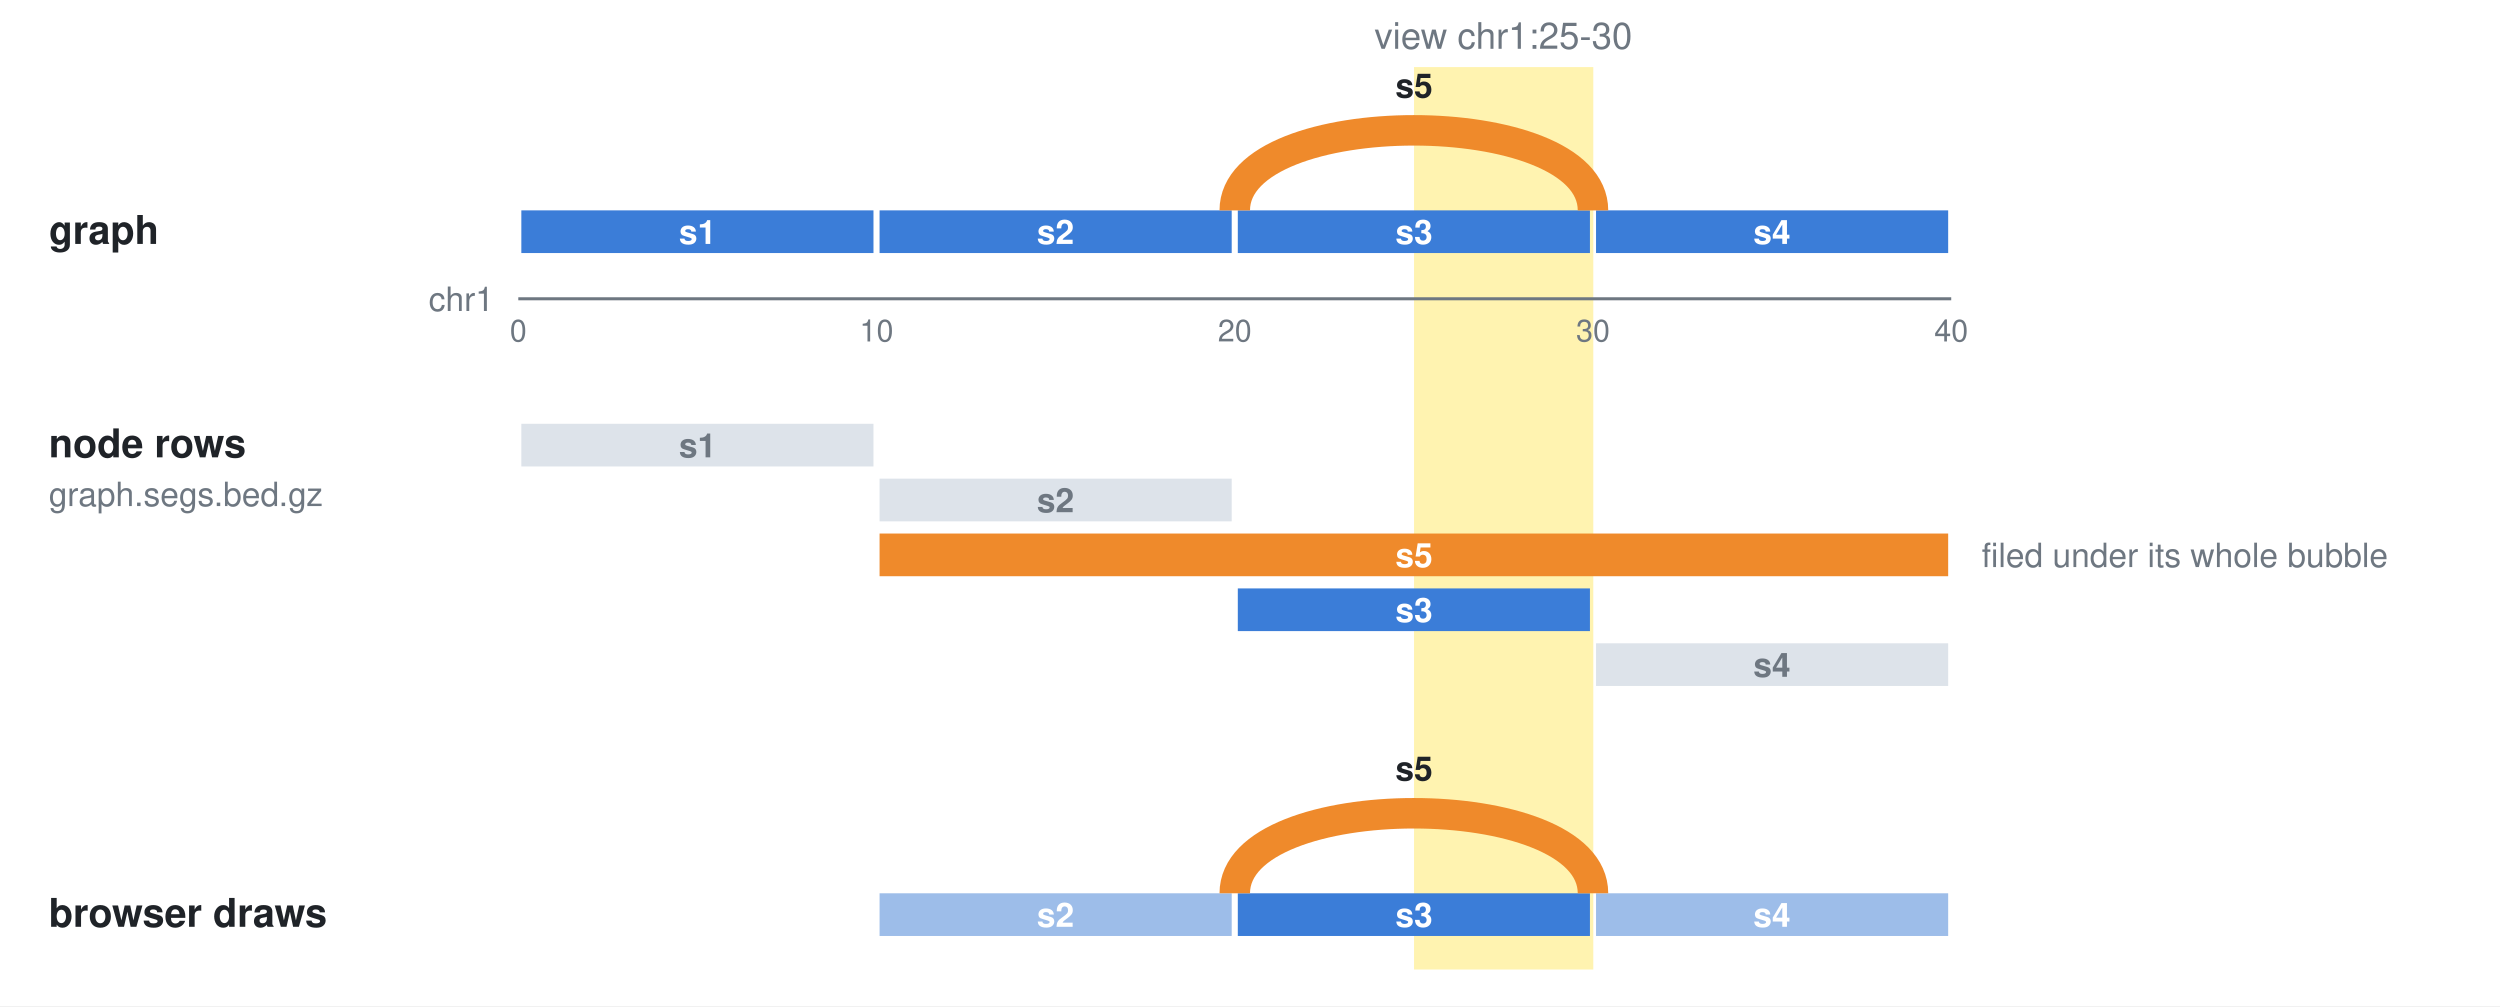
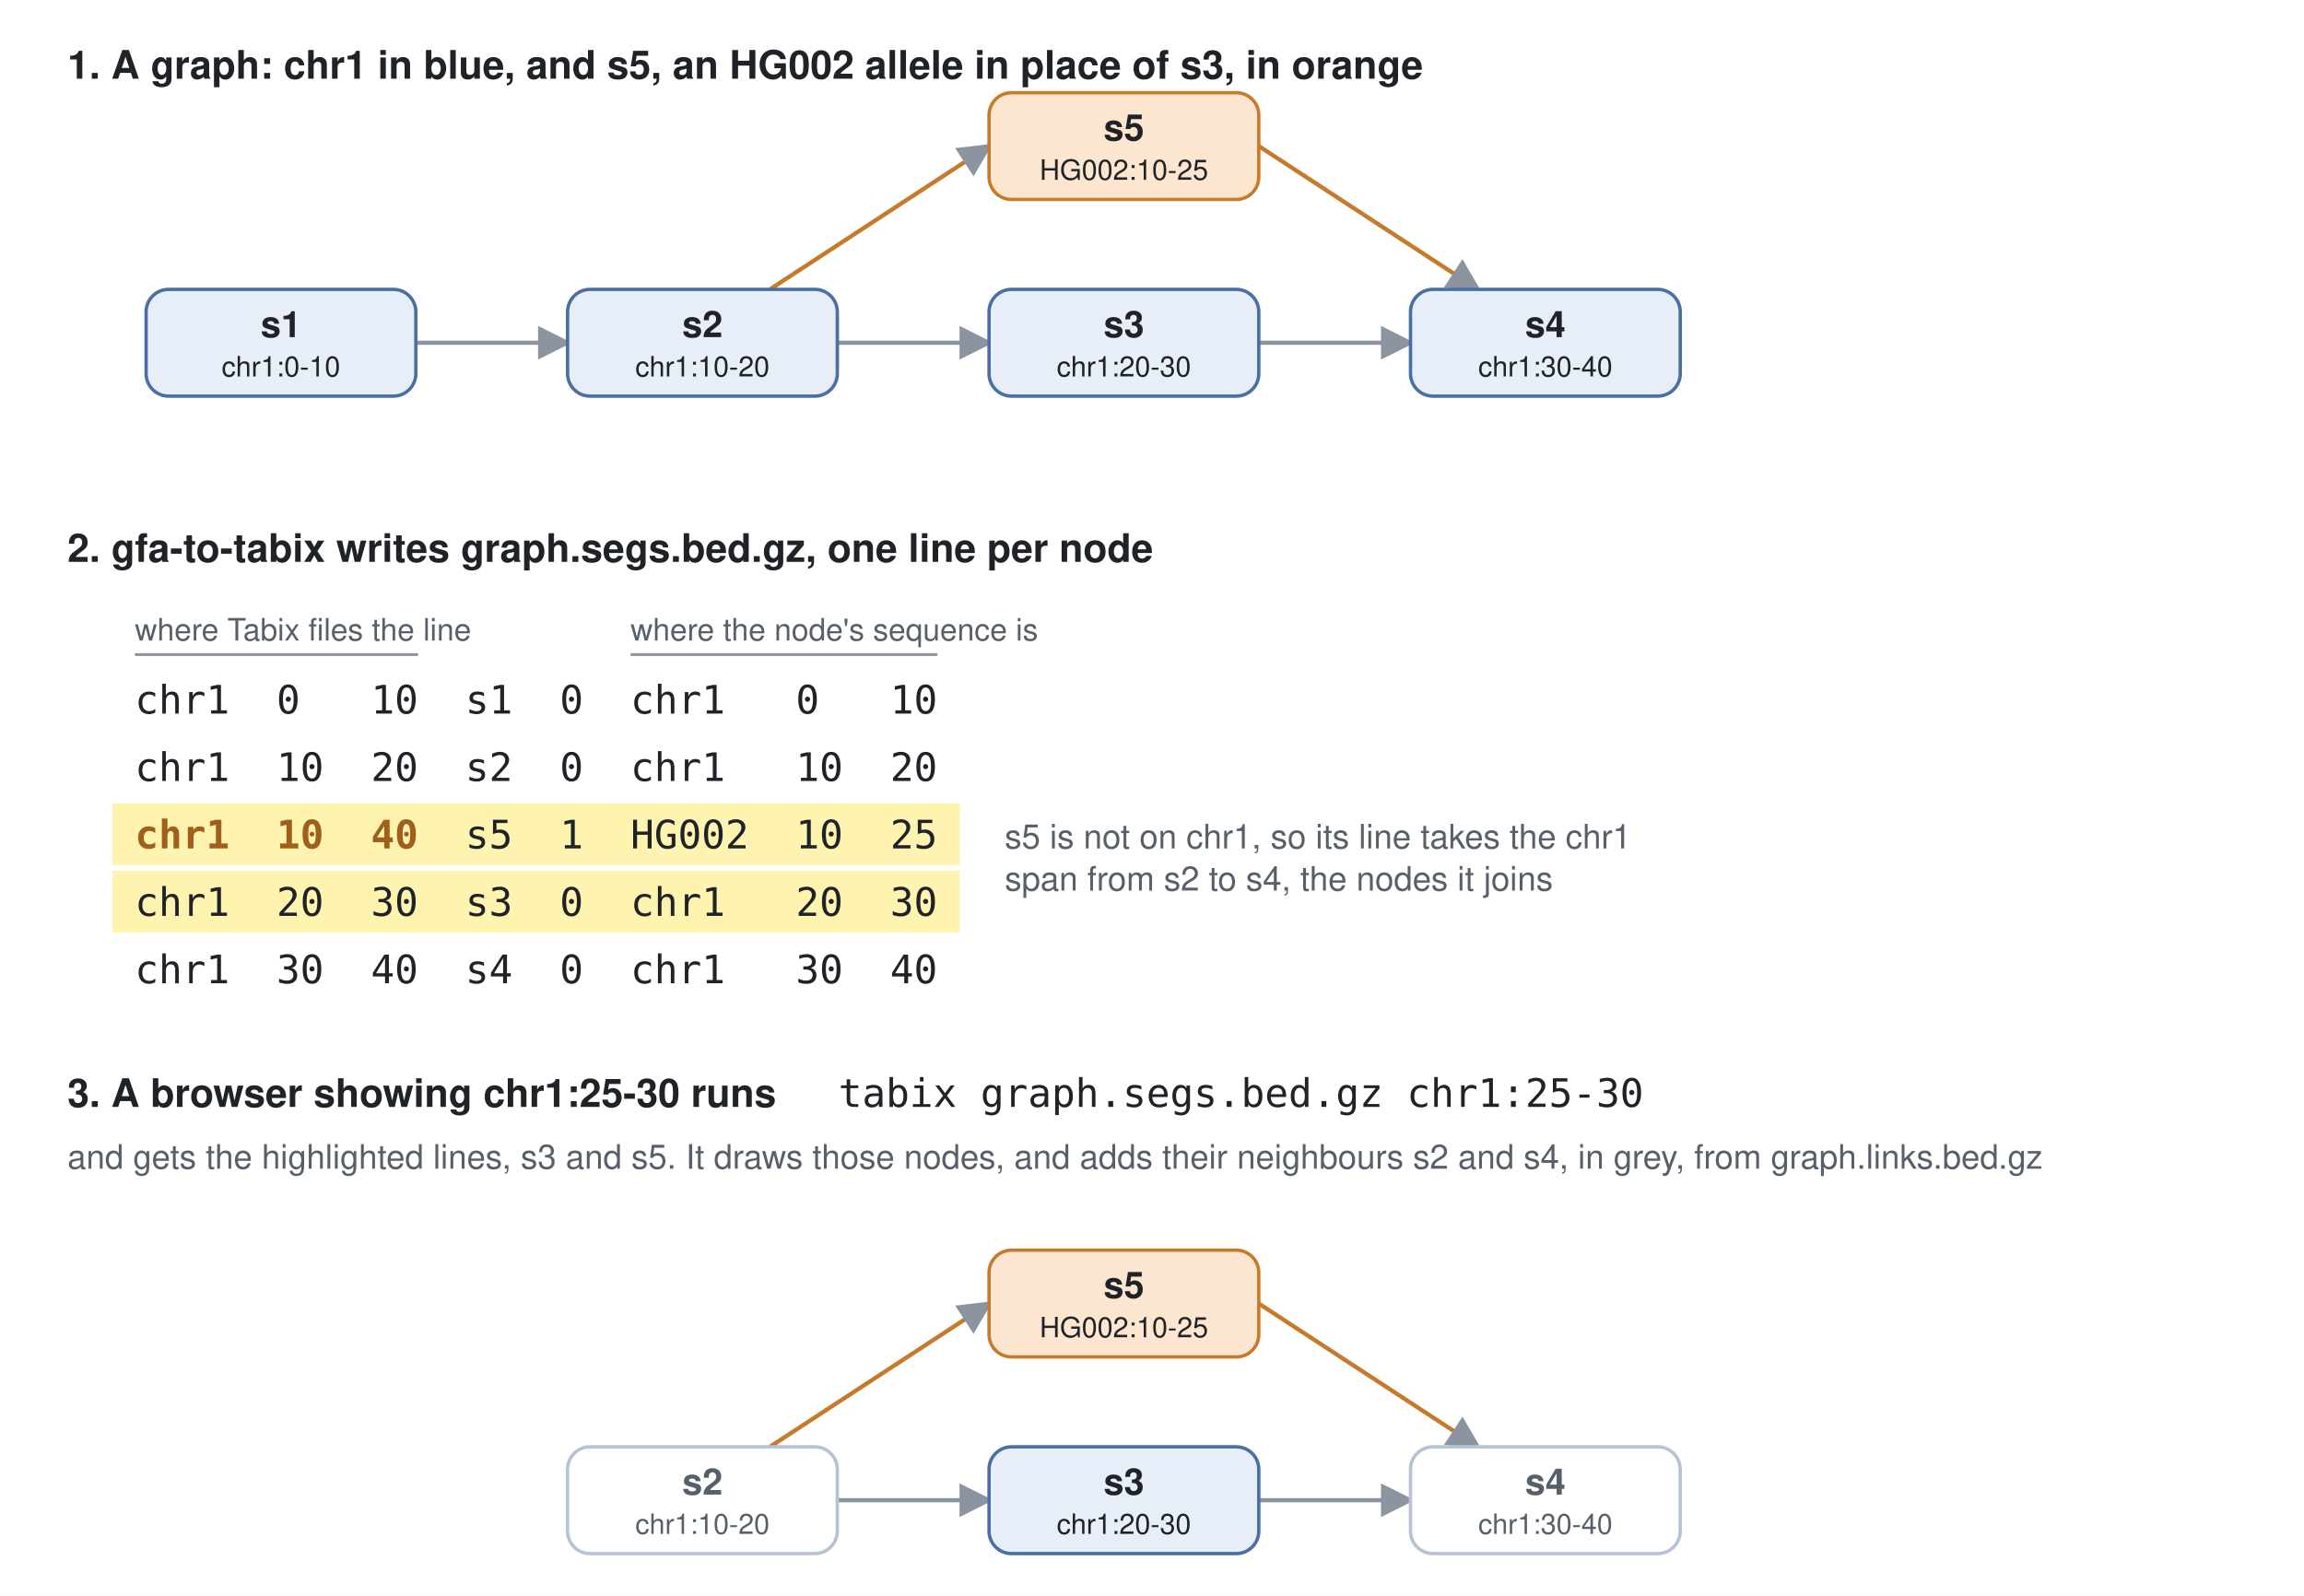
- <svg xmlns="http://www.w3.org/2000/svg" width="820" height="330" viewBox="0 0 820 330" font-family="Helvetica, Arial, sans-serif">
-   <rect width="820" height="330" fill="white" />
-   <rect x="463.8" y="22" width="58.8" height="296" fill="#fff3b0" />
-   <text x="493.1" y="16.0" font-size="12" fill="#6e7781" text-anchor="middle" font-weight="normal">view chr1:25-30</text>
-   <text x="16.0" y="80.0" font-size="13" fill="#1f2328" text-anchor="start" font-weight="bold">graph</text>
-   <rect x="171.0" y="69.0" width="115.5" height="14" fill="#3b7dd8" />
-   <text x="228.8" y="80.0" font-size="11" fill="white" text-anchor="middle" font-weight="bold">s1</text>
-   <rect x="288.5" y="69.0" width="115.5" height="14" fill="#3b7dd8" />
-   <text x="346.2" y="80.0" font-size="11" fill="white" text-anchor="middle" font-weight="bold">s2</text>
-   <rect x="406.0" y="69.0" width="115.5" height="14" fill="#3b7dd8" />
-   <text x="463.8" y="80.0" font-size="11" fill="white" text-anchor="middle" font-weight="bold">s3</text>
-   <rect x="523.5" y="69.0" width="115.5" height="14" fill="#3b7dd8" />
-   <text x="581.2" y="80.0" font-size="11" fill="white" text-anchor="middle" font-weight="bold">s4</text>
-   <path d="M405.0,69 C405.0,34 522.5,34 522.5,69" fill="none" stroke="#ef8a2b" stroke-width="10" />
-   <text x="463.8" y="32.0" font-size="11" fill="#1f2328" text-anchor="middle" font-weight="bold">s5</text>
-   <line x1="170.0" y1="98" x2="640.0" y2="98" stroke="#6e7781" />
-   <text x="170.0" y="112.0" font-size="10" fill="#6e7781" text-anchor="middle" font-weight="normal">0</text>
-   <text x="287.5" y="112.0" font-size="10" fill="#6e7781" text-anchor="middle" font-weight="normal">10</text>
-   <text x="405.0" y="112.0" font-size="10" fill="#6e7781" text-anchor="middle" font-weight="normal">20</text>
-   <text x="522.5" y="112.0" font-size="10" fill="#6e7781" text-anchor="middle" font-weight="normal">30</text>
-   <text x="640.0" y="112.0" font-size="10" fill="#6e7781" text-anchor="middle" font-weight="normal">40</text>
-   <text x="162.0" y="102.0" font-size="11" fill="#6e7781" text-anchor="end" font-weight="normal">chr1</text>
-   <text x="16.0" y="150.0" font-size="13" fill="#1f2328" text-anchor="start" font-weight="bold">node rows</text>
-   <text x="16.0" y="166.0" font-size="11" fill="#6e7781" text-anchor="start" font-weight="normal">graph.segs.bed.gz</text>
-   <rect x="171.0" y="139.0" width="115.5" height="14" fill="#dde3ea" />
-   <text x="228.8" y="150.0" font-size="11" fill="#6e7781" text-anchor="middle" font-weight="bold">s1</text>
-   <rect x="288.5" y="157.0" width="115.5" height="14" fill="#dde3ea" />
-   <text x="346.2" y="168.0" font-size="11" fill="#6e7781" text-anchor="middle" font-weight="bold">s2</text>
-   <rect x="288.5" y="175.0" width="350.5" height="14" fill="#ef8a2b" />
-   <text x="463.8" y="186.0" font-size="11" fill="white" text-anchor="middle" font-weight="bold">s5</text>
-   <text x="650.0" y="186.0" font-size="11" fill="#6e7781" text-anchor="start" font-weight="normal">filed under its whole bubble</text>
-   <rect x="406.0" y="193.0" width="115.5" height="14" fill="#3b7dd8" />
-   <text x="463.8" y="204.0" font-size="11" fill="white" text-anchor="middle" font-weight="bold">s3</text>
-   <rect x="523.5" y="211.0" width="115.5" height="14" fill="#dde3ea" />
-   <text x="581.2" y="222.0" font-size="11" fill="#6e7781" text-anchor="middle" font-weight="bold">s4</text>
-   <text x="16.0" y="304.0" font-size="13" fill="#1f2328" text-anchor="start" font-weight="bold">browser draws</text>
-   <rect x="288.5" y="293.0" width="115.5" height="14" fill="#9dbde9" />
-   <text x="346.2" y="304.0" font-size="11" fill="white" text-anchor="middle" font-weight="bold">s2</text>
-   <rect x="406.0" y="293.0" width="115.5" height="14" fill="#3b7dd8" />
-   <text x="463.8" y="304.0" font-size="11" fill="white" text-anchor="middle" font-weight="bold">s3</text>
-   <rect x="523.5" y="293.0" width="115.5" height="14" fill="#9dbde9" />
-   <text x="581.2" y="304.0" font-size="11" fill="white" text-anchor="middle" font-weight="bold">s4</text>
-   <path d="M405.0,293 C405.0,258 522.5,258 522.5,293" fill="none" stroke="#ef8a2b" stroke-width="10" />
-   <text x="463.8" y="256.0" font-size="11" fill="#1f2328" text-anchor="middle" font-weight="bold">s5</text>
+ <svg xmlns="http://www.w3.org/2000/svg" width="820" height="568" viewBox="0 0 820 568" font-family="Helvetica, Arial, sans-serif">
+   <rect width="820" height="568" fill="white" />
+   <defs>
+     <marker id="head" markerWidth="8" markerHeight="8" refX="7" refY="4" orient="auto">
+       <path d="M0,0 L8,4 L0,8 z" fill="#8c959f" />
+     </marker>
+   </defs>
+   <text x="24.0" y="28.0" font-size="14" fill="#1f2328" text-anchor="start" font-weight="bold">1. A graph: chr1 in blue, and s5, an HG002 allele in place of s3, in orange</text>
+   <line x1="148.0" y1="122.0" x2="202.0" y2="122.0" stroke="#8c959f" stroke-width="1.5" marker-end="url(#head)" />
+   <line x1="298.0" y1="122.0" x2="352.0" y2="122.0" stroke="#8c959f" stroke-width="1.5" marker-end="url(#head)" />
+   <line x1="274.0" y1="103.0" x2="352.0" y2="52.0" stroke="#c77a2b" stroke-width="1.5" marker-end="url(#head)" />
+   <line x1="448.0" y1="122.0" x2="502.0" y2="122.0" stroke="#8c959f" stroke-width="1.5" marker-end="url(#head)" />
+   <line x1="448.0" y1="52.0" x2="526.0" y2="103.0" stroke="#c77a2b" stroke-width="1.5" marker-end="url(#head)" />
+   <rect x="52.0" y="103.0" width="96" height="38" rx="8" fill="#e8eef7" stroke="#4a6fa5" stroke-width="1.2" />
+   <text x="100.0" y="120.0" font-size="13" fill="#1f2328" text-anchor="middle" font-weight="bold">s1</text>
+   <text x="100.0" y="134.0" font-size="10" fill="#1f2328" text-anchor="middle" font-weight="normal">chr1:0-10</text>
+   <rect x="202.0" y="103.0" width="96" height="38" rx="8" fill="#e8eef7" stroke="#4a6fa5" stroke-width="1.2" />
+   <text x="250.0" y="120.0" font-size="13" fill="#1f2328" text-anchor="middle" font-weight="bold">s2</text>
+   <text x="250.0" y="134.0" font-size="10" fill="#1f2328" text-anchor="middle" font-weight="normal">chr1:10-20</text>
+   <rect x="352.0" y="33.0" width="96" height="38" rx="8" fill="#fde6cf" stroke="#c77a2b" stroke-width="1.2" />
+   <text x="400.0" y="50.0" font-size="13" fill="#1f2328" text-anchor="middle" font-weight="bold">s5</text>
+   <text x="400.0" y="64.0" font-size="10" fill="#1f2328" text-anchor="middle" font-weight="normal">HG002:10-25</text>
+   <rect x="352.0" y="103.0" width="96" height="38" rx="8" fill="#e8eef7" stroke="#4a6fa5" stroke-width="1.2" />
+   <text x="400.0" y="120.0" font-size="13" fill="#1f2328" text-anchor="middle" font-weight="bold">s3</text>
+   <text x="400.0" y="134.0" font-size="10" fill="#1f2328" text-anchor="middle" font-weight="normal">chr1:20-30</text>
+   <rect x="502.0" y="103.0" width="96" height="38" rx="8" fill="#e8eef7" stroke="#4a6fa5" stroke-width="1.2" />
+   <text x="550.0" y="120.0" font-size="13" fill="#1f2328" text-anchor="middle" font-weight="bold">s4</text>
+   <text x="550.0" y="134.0" font-size="10" fill="#1f2328" text-anchor="middle" font-weight="normal">chr1:30-40</text>
+   <text x="24.0" y="200.0" font-size="14" fill="#1f2328" text-anchor="start" font-weight="bold">2. gfa-to-tabix writes graph.segs.bed.gz, one line per node</text>
+   <text x="48.0" y="228.0" font-size="11" fill="#57606a" text-anchor="start" font-weight="normal">where Tabix files the line</text>
+   <text x="224.4" y="228.0" font-size="11" fill="#57606a" text-anchor="start" font-weight="normal">where the node's sequence is</text>
+   <line x1="48" y1="233" x2="148.8" y2="233" stroke="#8c959f" />
+   <line x1="224.4" y1="233" x2="333.6" y2="233" stroke="#8c959f" />
+   <text x="48.0" y="254.0" font-size="14" fill="#1f2328" text-anchor="start" font-weight="normal" font-family="Menlo, Consolas, DejaVu Sans Mono, monospace">chr1</text>
+   <text x="98.4" y="254.0" font-size="14" fill="#1f2328" text-anchor="start" font-weight="normal" font-family="Menlo, Consolas, DejaVu Sans Mono, monospace">0</text>
+   <text x="132.0" y="254.0" font-size="14" fill="#1f2328" text-anchor="start" font-weight="normal" font-family="Menlo, Consolas, DejaVu Sans Mono, monospace">10</text>
+   <text x="165.6" y="254.0" font-size="14" fill="#1f2328" text-anchor="start" font-weight="normal" font-family="Menlo, Consolas, DejaVu Sans Mono, monospace">s1</text>
+   <text x="199.2" y="254.0" font-size="14" fill="#1f2328" text-anchor="start" font-weight="normal" font-family="Menlo, Consolas, DejaVu Sans Mono, monospace">0</text>
+   <text x="224.4" y="254.0" font-size="14" fill="#1f2328" text-anchor="start" font-weight="normal" font-family="Menlo, Consolas, DejaVu Sans Mono, monospace">chr1</text>
+   <text x="283.2" y="254.0" font-size="14" fill="#1f2328" text-anchor="start" font-weight="normal" font-family="Menlo, Consolas, DejaVu Sans Mono, monospace">0</text>
+   <text x="316.8" y="254.0" font-size="14" fill="#1f2328" text-anchor="start" font-weight="normal" font-family="Menlo, Consolas, DejaVu Sans Mono, monospace">10</text>
+   <text x="48.0" y="278.0" font-size="14" fill="#1f2328" text-anchor="start" font-weight="normal" font-family="Menlo, Consolas, DejaVu Sans Mono, monospace">chr1</text>
+   <text x="98.4" y="278.0" font-size="14" fill="#1f2328" text-anchor="start" font-weight="normal" font-family="Menlo, Consolas, DejaVu Sans Mono, monospace">10</text>
+   <text x="132.0" y="278.0" font-size="14" fill="#1f2328" text-anchor="start" font-weight="normal" font-family="Menlo, Consolas, DejaVu Sans Mono, monospace">20</text>
+   <text x="165.6" y="278.0" font-size="14" fill="#1f2328" text-anchor="start" font-weight="normal" font-family="Menlo, Consolas, DejaVu Sans Mono, monospace">s2</text>
+   <text x="199.2" y="278.0" font-size="14" fill="#1f2328" text-anchor="start" font-weight="normal" font-family="Menlo, Consolas, DejaVu Sans Mono, monospace">0</text>
+   <text x="224.4" y="278.0" font-size="14" fill="#1f2328" text-anchor="start" font-weight="normal" font-family="Menlo, Consolas, DejaVu Sans Mono, monospace">chr1</text>
+   <text x="283.2" y="278.0" font-size="14" fill="#1f2328" text-anchor="start" font-weight="normal" font-family="Menlo, Consolas, DejaVu Sans Mono, monospace">10</text>
+   <text x="316.8" y="278.0" font-size="14" fill="#1f2328" text-anchor="start" font-weight="normal" font-family="Menlo, Consolas, DejaVu Sans Mono, monospace">20</text>
+   <rect x="40" y="286" width="301.6" height="22" fill="#fff3b0" />
+   <text x="48.0" y="302.0" font-size="14" fill="#a15f1c" text-anchor="start" font-weight="bold" font-family="Menlo, Consolas, DejaVu Sans Mono, monospace">chr1</text>
+   <text x="98.4" y="302.0" font-size="14" fill="#a15f1c" text-anchor="start" font-weight="bold" font-family="Menlo, Consolas, DejaVu Sans Mono, monospace">10</text>
+   <text x="132.0" y="302.0" font-size="14" fill="#a15f1c" text-anchor="start" font-weight="bold" font-family="Menlo, Consolas, DejaVu Sans Mono, monospace">40</text>
+   <text x="165.6" y="302.0" font-size="14" fill="#1f2328" text-anchor="start" font-weight="normal" font-family="Menlo, Consolas, DejaVu Sans Mono, monospace">s5</text>
+   <text x="199.2" y="302.0" font-size="14" fill="#1f2328" text-anchor="start" font-weight="normal" font-family="Menlo, Consolas, DejaVu Sans Mono, monospace">1</text>
+   <text x="224.4" y="302.0" font-size="14" fill="#1f2328" text-anchor="start" font-weight="normal" font-family="Menlo, Consolas, DejaVu Sans Mono, monospace">HG002</text>
+   <text x="283.2" y="302.0" font-size="14" fill="#1f2328" text-anchor="start" font-weight="normal" font-family="Menlo, Consolas, DejaVu Sans Mono, monospace">10</text>
+   <text x="316.8" y="302.0" font-size="14" fill="#1f2328" text-anchor="start" font-weight="normal" font-family="Menlo, Consolas, DejaVu Sans Mono, monospace">25</text>
+   <text x="357.6" y="302.0" font-size="12" fill="#57606a" text-anchor="start" font-weight="normal">s5 is not on chr1, so its line takes the chr1</text>
+   <text x="357.6" y="317.0" font-size="12" fill="#57606a" text-anchor="start" font-weight="normal">span from s2 to s4, the nodes it joins</text>
+   <rect x="40" y="310" width="301.6" height="22" fill="#fff3b0" />
+   <text x="48.0" y="326.0" font-size="14" fill="#1f2328" text-anchor="start" font-weight="normal" font-family="Menlo, Consolas, DejaVu Sans Mono, monospace">chr1</text>
+   <text x="98.4" y="326.0" font-size="14" fill="#1f2328" text-anchor="start" font-weight="normal" font-family="Menlo, Consolas, DejaVu Sans Mono, monospace">20</text>
+   <text x="132.0" y="326.0" font-size="14" fill="#1f2328" text-anchor="start" font-weight="normal" font-family="Menlo, Consolas, DejaVu Sans Mono, monospace">30</text>
+   <text x="165.6" y="326.0" font-size="14" fill="#1f2328" text-anchor="start" font-weight="normal" font-family="Menlo, Consolas, DejaVu Sans Mono, monospace">s3</text>
+   <text x="199.2" y="326.0" font-size="14" fill="#1f2328" text-anchor="start" font-weight="normal" font-family="Menlo, Consolas, DejaVu Sans Mono, monospace">0</text>
+   <text x="224.4" y="326.0" font-size="14" fill="#1f2328" text-anchor="start" font-weight="normal" font-family="Menlo, Consolas, DejaVu Sans Mono, monospace">chr1</text>
+   <text x="283.2" y="326.0" font-size="14" fill="#1f2328" text-anchor="start" font-weight="normal" font-family="Menlo, Consolas, DejaVu Sans Mono, monospace">20</text>
+   <text x="316.8" y="326.0" font-size="14" fill="#1f2328" text-anchor="start" font-weight="normal" font-family="Menlo, Consolas, DejaVu Sans Mono, monospace">30</text>
+   <text x="48.0" y="350.0" font-size="14" fill="#1f2328" text-anchor="start" font-weight="normal" font-family="Menlo, Consolas, DejaVu Sans Mono, monospace">chr1</text>
+   <text x="98.4" y="350.0" font-size="14" fill="#1f2328" text-anchor="start" font-weight="normal" font-family="Menlo, Consolas, DejaVu Sans Mono, monospace">30</text>
+   <text x="132.0" y="350.0" font-size="14" fill="#1f2328" text-anchor="start" font-weight="normal" font-family="Menlo, Consolas, DejaVu Sans Mono, monospace">40</text>
+   <text x="165.6" y="350.0" font-size="14" fill="#1f2328" text-anchor="start" font-weight="normal" font-family="Menlo, Consolas, DejaVu Sans Mono, monospace">s4</text>
+   <text x="199.2" y="350.0" font-size="14" fill="#1f2328" text-anchor="start" font-weight="normal" font-family="Menlo, Consolas, DejaVu Sans Mono, monospace">0</text>
+   <text x="224.4" y="350.0" font-size="14" fill="#1f2328" text-anchor="start" font-weight="normal" font-family="Menlo, Consolas, DejaVu Sans Mono, monospace">chr1</text>
+   <text x="283.2" y="350.0" font-size="14" fill="#1f2328" text-anchor="start" font-weight="normal" font-family="Menlo, Consolas, DejaVu Sans Mono, monospace">30</text>
+   <text x="316.8" y="350.0" font-size="14" fill="#1f2328" text-anchor="start" font-weight="normal" font-family="Menlo, Consolas, DejaVu Sans Mono, monospace">40</text>
+   <text x="24.0" y="394.0" font-size="14" fill="#1f2328" text-anchor="start" font-weight="bold">3. A browser showing chr1:25-30 runs</text>
+   <text x="298.4" y="394.0" font-size="14" fill="#1f2328" text-anchor="start" font-weight="normal" font-family="Menlo, Consolas, DejaVu Sans Mono, monospace">tabix graph.segs.bed.gz chr1:25-30</text>
+   <text x="24.0" y="416.0" font-size="12" fill="#57606a" text-anchor="start" font-weight="normal">and gets the highlighted lines, s3 and s5. It draws those nodes, and adds their neighbours s2 and s4, in grey, from graph.links.bed.gz</text>
+   <line x1="298.0" y1="534.0" x2="352.0" y2="534.0" stroke="#8c959f" stroke-width="1.5" marker-end="url(#head)" />
+   <line x1="274.0" y1="515.0" x2="352.0" y2="464.0" stroke="#c77a2b" stroke-width="1.5" marker-end="url(#head)" />
+   <line x1="448.0" y1="534.0" x2="502.0" y2="534.0" stroke="#8c959f" stroke-width="1.5" marker-end="url(#head)" />
+   <line x1="448.0" y1="464.0" x2="526.0" y2="515.0" stroke="#c77a2b" stroke-width="1.5" marker-end="url(#head)" />
+   <rect x="202.0" y="515.0" width="96" height="38" rx="8" fill="white" stroke="#b6c3d6" stroke-width="1.2" />
+   <text x="250.0" y="532.0" font-size="13" fill="#57606a" text-anchor="middle" font-weight="bold">s2</text>
+   <text x="250.0" y="546.0" font-size="10" fill="#57606a" text-anchor="middle" font-weight="normal">chr1:10-20</text>
+   <rect x="352.0" y="515.0" width="96" height="38" rx="8" fill="#e8eef7" stroke="#4a6fa5" stroke-width="1.2" />
+   <text x="400.0" y="532.0" font-size="13" fill="#1f2328" text-anchor="middle" font-weight="bold">s3</text>
+   <text x="400.0" y="546.0" font-size="10" fill="#1f2328" text-anchor="middle" font-weight="normal">chr1:20-30</text>
+   <rect x="502.0" y="515.0" width="96" height="38" rx="8" fill="white" stroke="#b6c3d6" stroke-width="1.2" />
+   <text x="550.0" y="532.0" font-size="13" fill="#57606a" text-anchor="middle" font-weight="bold">s4</text>
+   <text x="550.0" y="546.0" font-size="10" fill="#57606a" text-anchor="middle" font-weight="normal">chr1:30-40</text>
+   <rect x="352.0" y="445.0" width="96" height="38" rx="8" fill="#fde6cf" stroke="#c77a2b" stroke-width="1.2" />
+   <text x="400.0" y="462.0" font-size="13" fill="#1f2328" text-anchor="middle" font-weight="bold">s5</text>
+   <text x="400.0" y="476.0" font-size="10" fill="#1f2328" text-anchor="middle" font-weight="normal">HG002:10-25</text>
</svg>
